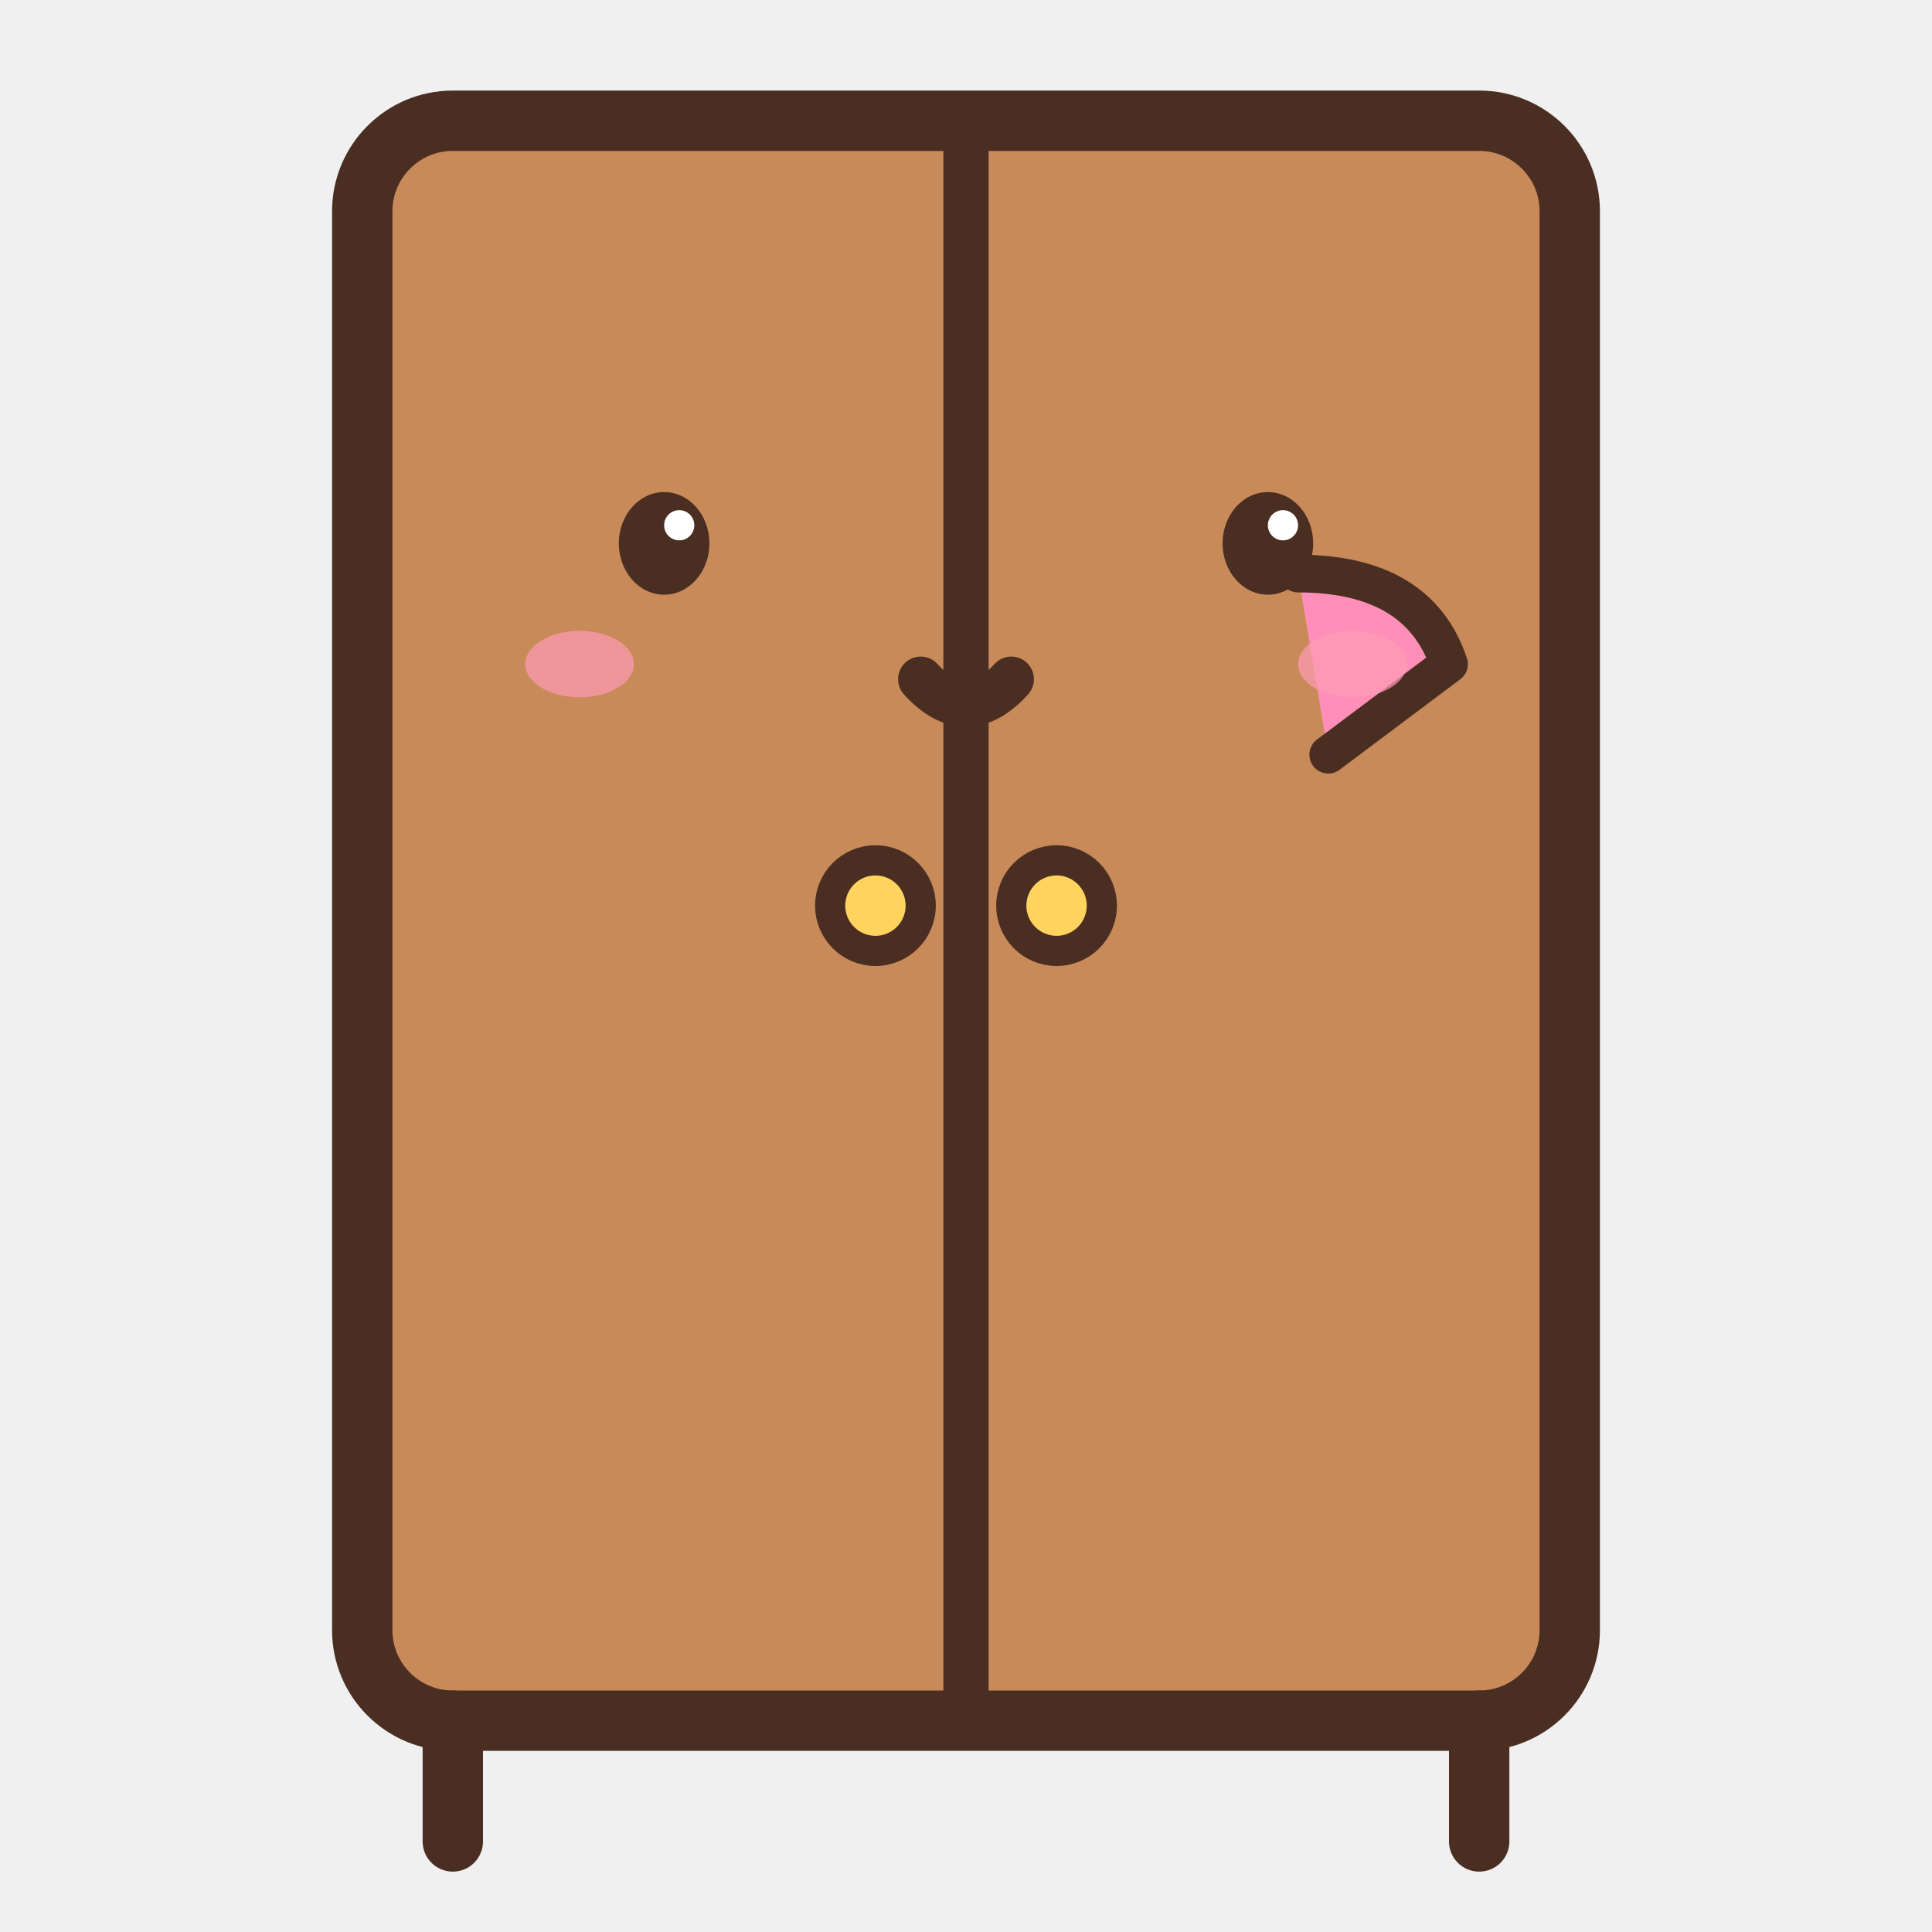
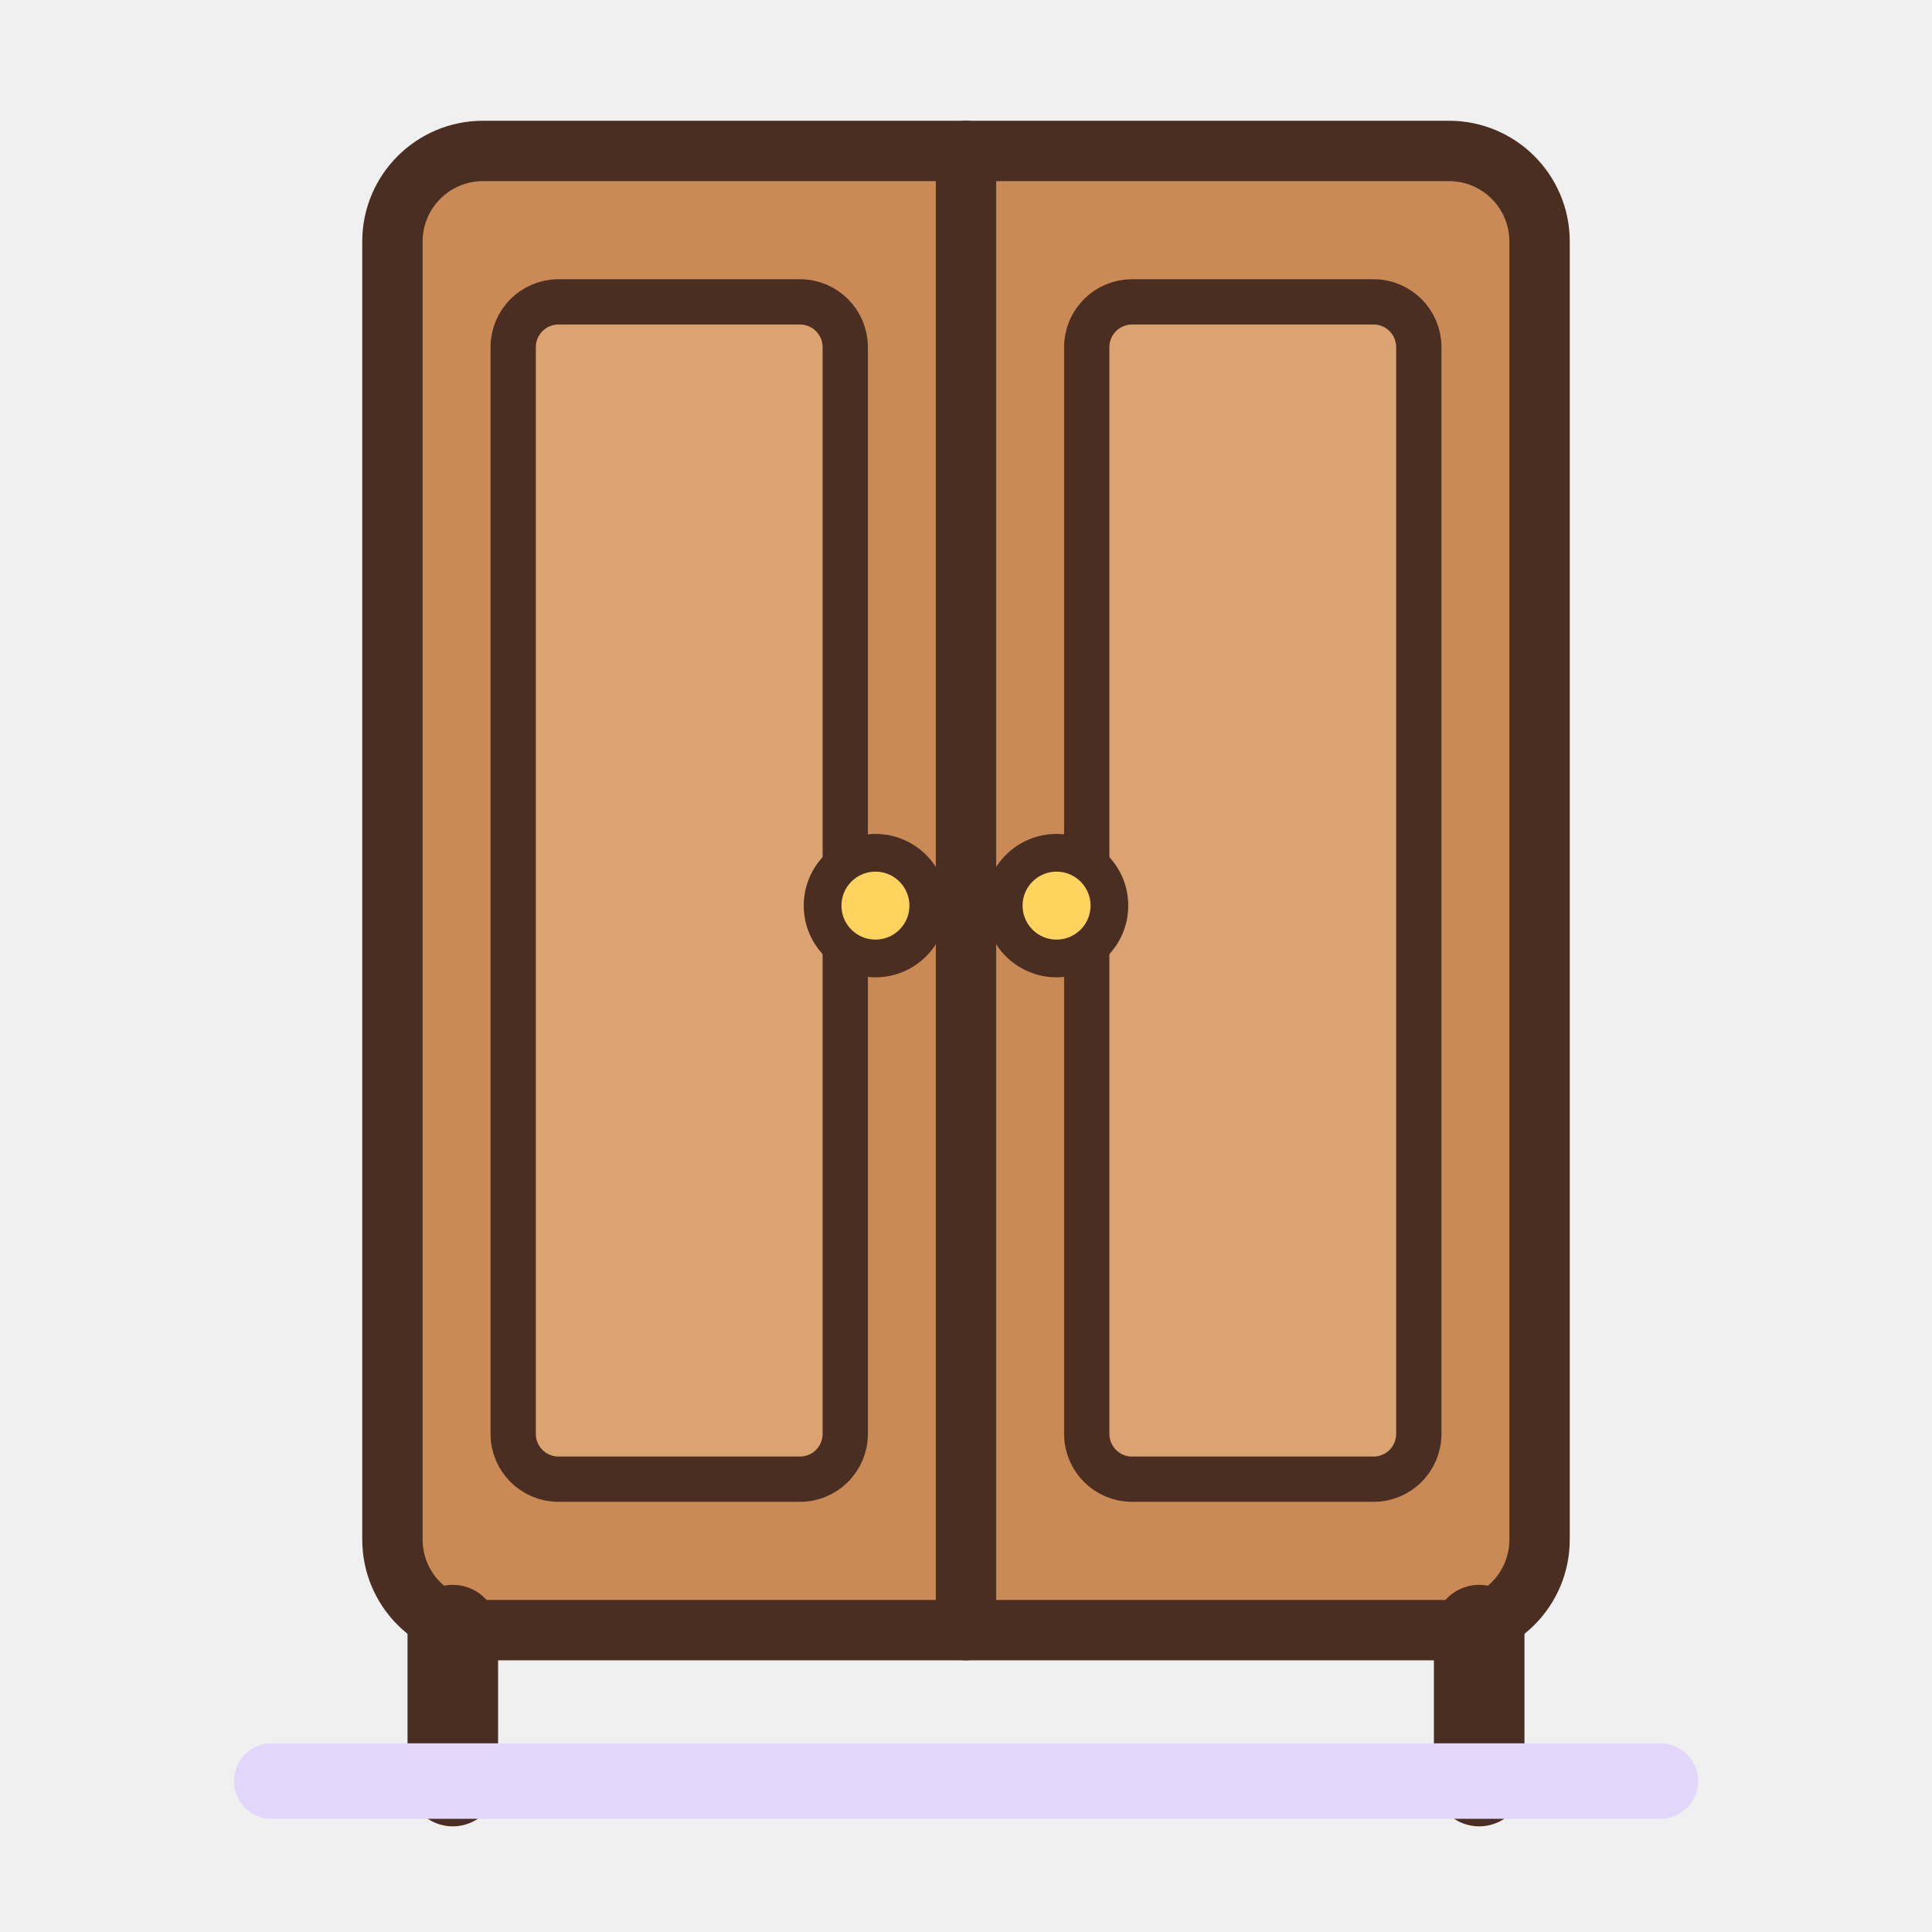
<svg xmlns="http://www.w3.org/2000/svg" viewBox="0 0 128 128">
  <g stroke="#4b2e22" stroke-width="4" stroke-linejoin="round" stroke-linecap="round">
-     <rect x="24" y="8" width="80" height="106" rx="6" fill="#c98a5a" />
-     <path d="M64 8v106" stroke-width="3" />
-     <circle cx="58" cy="60" r="3" fill="#ffd45e" stroke-width="2" />
-     <circle cx="70" cy="60" r="3" fill="#ffd45e" stroke-width="2" />
-     <path d="M30 114v8M98 114v8" stroke-width="4" />
-     <path d="M86 38q8 0 10 6l-8 6" fill="#ff8fb8" stroke-width="2.5" />
-     <g stroke="none">
-       <ellipse cx="44" cy="36" rx="3" ry="3.4" fill="#4b2e22" />
-       <ellipse cx="84" cy="36" rx="3" ry="3.4" fill="#4b2e22" />
-       <circle cx="45.0" cy="34.8" r="1.0" fill="#fff" />
-       <circle cx="85.0" cy="34.8" r="1.0" fill="#fff" />
-       <g fill="#ff9bb5" opacity=".7">
-         <ellipse cx="38.4" cy="44" rx="3.6" ry="2.2" />
-         <ellipse cx="89.6" cy="44" rx="3.6" ry="2.2" />
-       </g>
-     </g>
-     <path d="M61.0 45q3.0 3.3 6 0" fill="none" stroke-width="3" />
+     <rect x="26" y="10" width="76" height="98" rx="6" fill="#c98a55" />
+     <path d="M64 10v98" stroke-width="4" />
+     <rect x="34" y="20" width="22" height="78" rx="3" fill="#dba371" stroke-width="3" />
+     <rect x="72" y="20" width="22" height="78" rx="3" fill="#dba371" stroke-width="3" />
+     <circle cx="58" cy="60" r="3.5" fill="#ffd45e" stroke-width="2.5" />
+     <circle cx="70" cy="60" r="3.5" fill="#ffd45e" stroke-width="2.5" />
+     <path d="M30 108v10M98 108v10" stroke-width="6" />
+     <path d="M18 118h92" stroke="#e3d6fb" stroke-width="5" />
  </g>
</svg>
